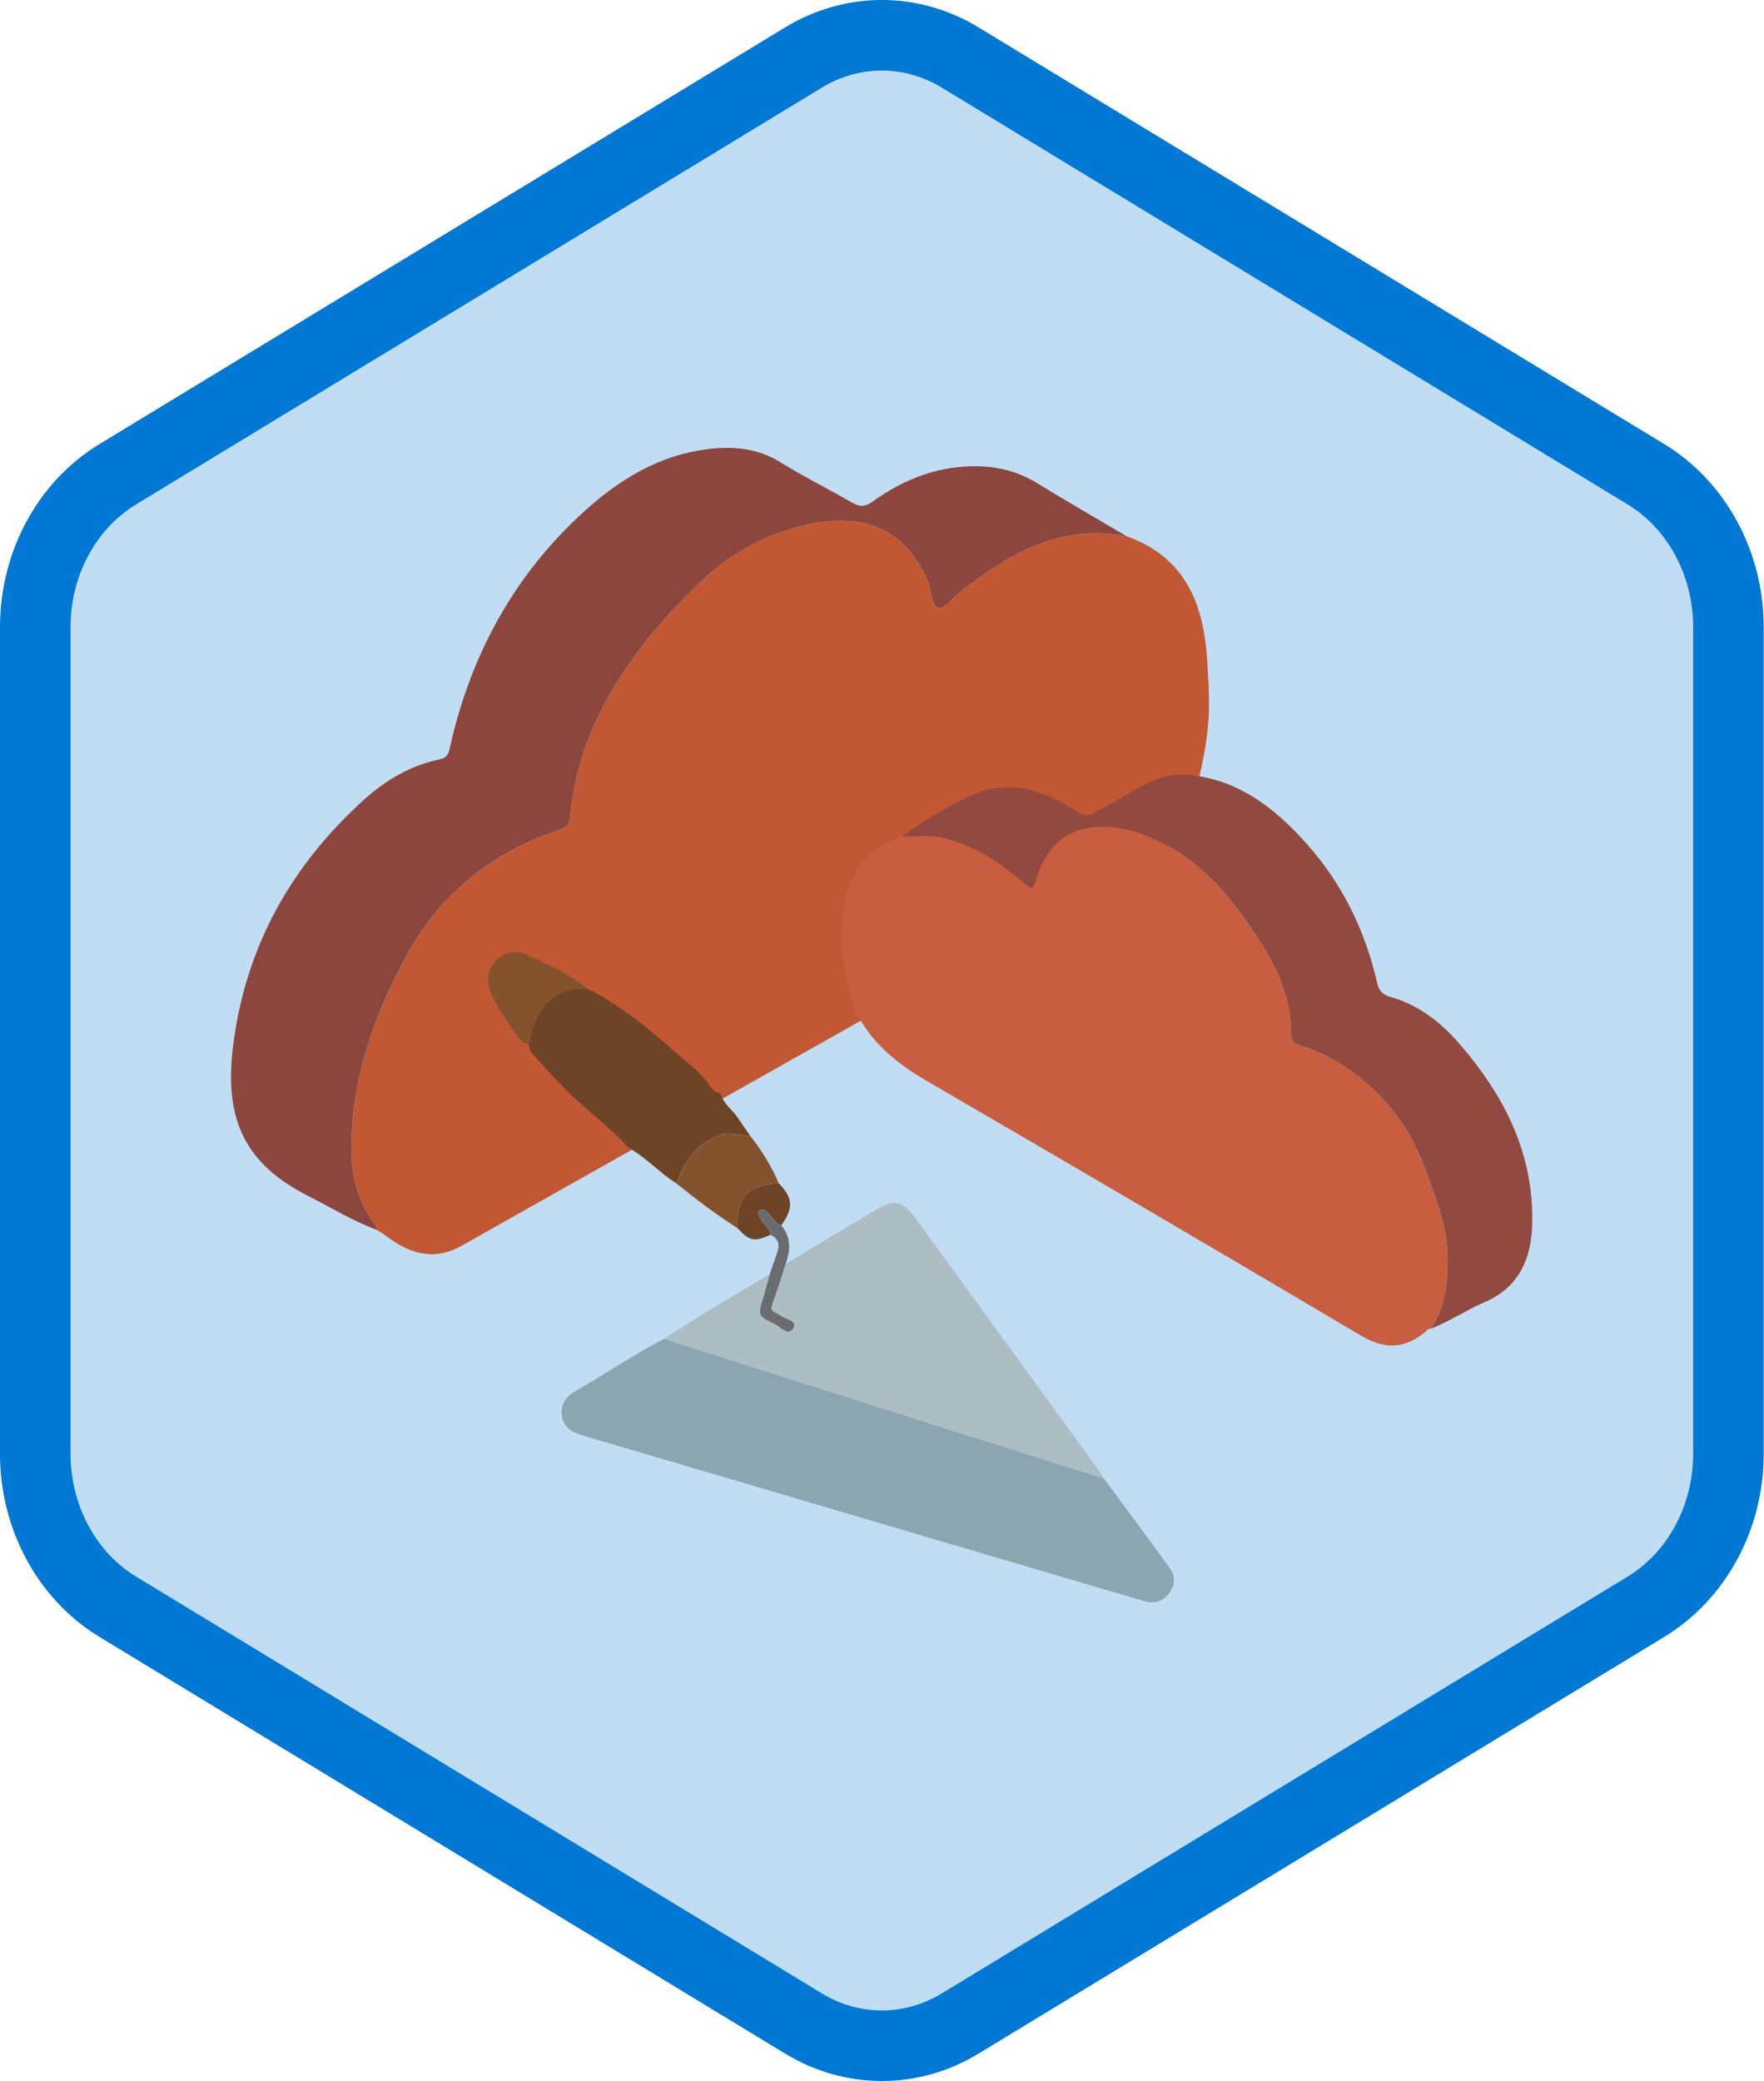
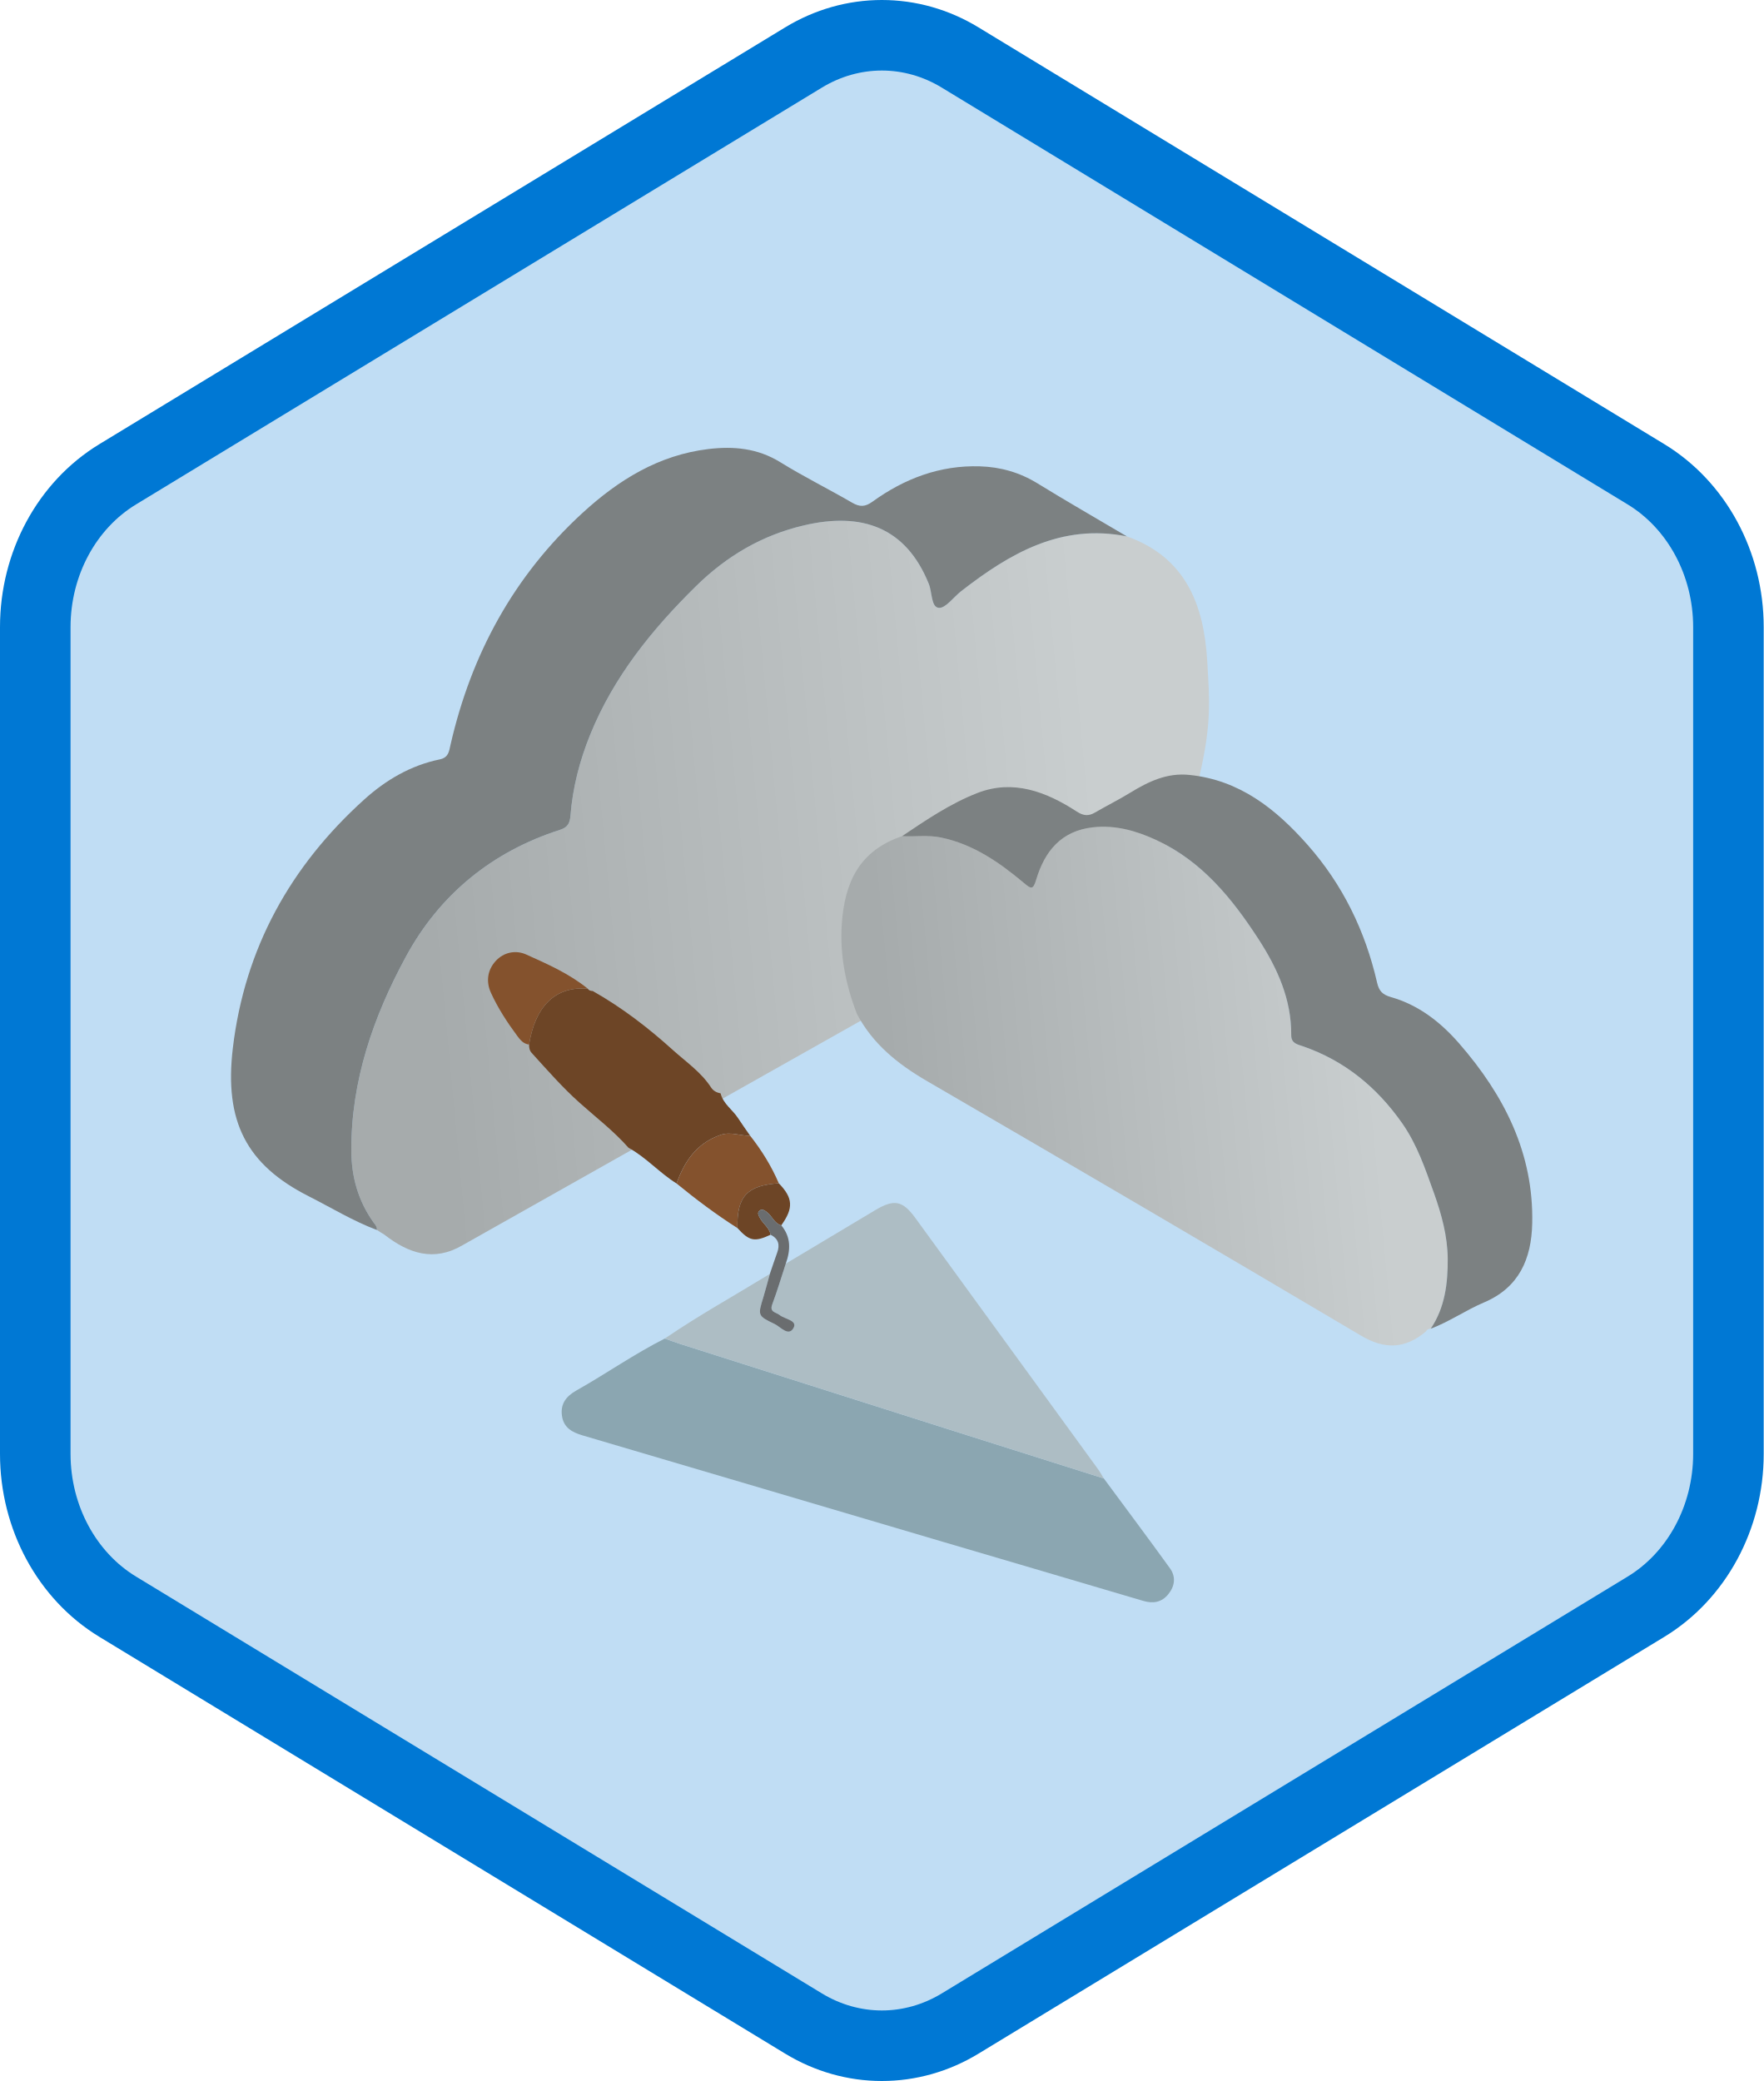
<svg xmlns="http://www.w3.org/2000/svg" width="100px" height="118px" viewBox="0 0 100 118" version="1.1">
-   <defs />
-   <g id="Badges-FINAL" stroke="none" stroke-width="1" fill="none" fill-rule="evenodd">
+   <defs>
+     <linearGradient x1="9.712%" y1="68.831%" x2="89.157%" y2="62.379%" id="linearGradient-1">
+       <stop stop-color="#A6ABAC" offset="0%" />
+       <stop stop-color="#C9CECF" offset="100%" />
+     </linearGradient>
+   </defs>
+   <g id="Badges" stroke="none" stroke-width="1" fill="none" fill-rule="evenodd">
    <g id="Cloud-Foundations" transform="translate(-578, -147)">
-       <g id="cloud-foundations" transform="translate(578, 147)">
+       <g id="Cloud-Foundations/cloud-foundations" transform="translate(578, 147)">
        <path d="M44.742,3.497 C46.374,2.499 48.187,2 50,2 C51.813,2 53.627,2.499 55.256,3.497 L92.591,26.332 C95.933,28.377 98,32.203 98,36.353 L98,81.647 C98,85.795 95.933,89.624 92.591,91.668 L55.256,114.505 C53.627,115.501 51.813,116 50,116 C48.187,116 46.374,115.501 44.742,114.505 L7.409,91.668 C4.066,89.624 2,85.795 2,81.647 L2,36.353 C2,32.203 4.066,28.377 7.409,26.332 L44.742,3.497 Z" id="Trophy-1" fill="#C0DDF4" />
        <g id="Brick" transform="translate(13, 24.78409)">
-           <path d="M13.226,45.824 C11.589,46.786 10.154,46.283 8.792,45.224 C8.722,45.181 8.652,45.138 8.581,45.095 C8.5,45.046 8.431,44.999 8.362,44.952 C8.393,44.769 8.264,44.651 8.168,44.515 C7.307,43.303 6.926,41.948 6.92,40.466 C6.905,36.497 8.173,32.853 10.021,29.452 C11.926,25.944 14.888,23.512 18.739,22.274 C19.189,22.129 19.31,21.903 19.345,21.46 C19.47,19.876 19.865,18.349 20.463,16.875 C21.795,13.592 23.96,10.917 26.463,8.454 C28.208,6.736 30.22,5.56 32.577,5.007 C35.865,4.235 38.366,5.107 39.664,8.324 C39.856,8.801 39.787,9.633 40.221,9.683 C40.604,9.726 41.061,9.077 41.491,8.741 C44.255,6.589 47.169,4.887 50.892,5.63 C54.211,6.812 55.257,9.482 55.446,12.672 C55.577,14.897 55.715,16.223 54.982,19.339 C54.493,21.416 53.803,22.786 52.912,23.451 L13.226,45.824 Z" id="Fill-2992" fill="#C15833" />
-           <path d="M50.892,5.63 C47.169,4.887 44.255,6.59 41.491,8.741 C41.061,9.077 40.604,9.725 40.222,9.682 C39.788,9.634 39.857,8.801 39.663,8.324 C38.366,5.107 35.866,4.235 32.577,5.007 C30.219,5.56 28.208,6.736 26.463,8.453 C23.96,10.916 21.795,13.592 20.462,16.876 C19.865,18.35 19.471,19.875 19.345,21.459 C19.309,21.903 19.19,22.13 18.739,22.274 C14.889,23.512 11.926,25.944 10.021,29.451 C8.173,32.853 6.904,36.497 6.92,40.466 C6.926,41.947 7.308,43.303 8.167,44.515 C8.265,44.65 8.393,44.769 8.366,44.959 C7.017,44.454 5.791,43.7 4.513,43.053 C0.973,41.261 -0.293,38.812 0.202,34.645 C0.874,28.994 3.461,24.331 7.658,20.545 C8.879,19.443 10.291,18.615 11.929,18.277 C12.435,18.173 12.46,17.822 12.543,17.453 C13.718,12.314 16.131,7.872 20.037,4.293 C22.069,2.431 24.351,1.017 27.162,0.679 C28.594,0.506 29.959,0.631 31.244,1.426 C32.567,2.245 33.968,2.937 35.315,3.72 C35.746,3.97 36.051,3.964 36.465,3.665 C38.278,2.354 40.291,1.588 42.562,1.659 C43.728,1.695 44.816,2.004 45.828,2.627 C47.499,3.655 49.202,4.632 50.892,5.63" id="Fill-2996" fill="#8D463D" />
+           <path d="M13.226,45.824 C11.589,46.786 10.154,46.283 8.792,45.224 C8.722,45.181 8.652,45.138 8.581,45.095 C8.5,45.046 8.431,44.999 8.362,44.952 C8.393,44.769 8.264,44.651 8.168,44.515 C7.307,43.303 6.926,41.948 6.92,40.466 C6.905,36.497 8.173,32.853 10.021,29.452 C11.926,25.944 14.888,23.512 18.739,22.274 C19.189,22.129 19.31,21.903 19.345,21.46 C19.47,19.876 19.865,18.349 20.463,16.875 C21.795,13.592 23.96,10.917 26.463,8.454 C28.208,6.736 30.22,5.56 32.577,5.007 C35.865,4.235 38.366,5.107 39.664,8.324 C39.856,8.801 39.787,9.633 40.221,9.683 C40.604,9.726 41.061,9.077 41.491,8.741 C44.255,6.589 47.169,4.887 50.892,5.63 C54.211,6.812 55.257,9.482 55.446,12.672 C55.577,14.897 55.715,16.223 54.982,19.339 C54.493,21.416 53.803,22.786 52.912,23.451 L13.226,45.824 Z" id="Fill-2992" fill="url(#linearGradient-1)" />
+           <path d="M50.892,5.63 C47.169,4.887 44.255,6.59 41.491,8.741 C41.061,9.077 40.604,9.725 40.222,9.682 C39.788,9.634 39.857,8.801 39.663,8.324 C38.366,5.107 35.866,4.235 32.577,5.007 C30.219,5.56 28.208,6.736 26.463,8.453 C23.96,10.916 21.795,13.592 20.462,16.876 C19.865,18.35 19.471,19.875 19.345,21.459 C19.309,21.903 19.19,22.13 18.739,22.274 C14.889,23.512 11.926,25.944 10.021,29.451 C8.173,32.853 6.904,36.497 6.92,40.466 C6.926,41.947 7.308,43.303 8.167,44.515 C8.265,44.65 8.393,44.769 8.366,44.959 C7.017,44.454 5.791,43.7 4.513,43.053 C0.973,41.261 -0.293,38.812 0.202,34.645 C0.874,28.994 3.461,24.331 7.658,20.545 C8.879,19.443 10.291,18.615 11.929,18.277 C12.435,18.173 12.46,17.822 12.543,17.453 C13.718,12.314 16.131,7.872 20.037,4.293 C22.069,2.431 24.351,1.017 27.162,0.679 C28.594,0.506 29.959,0.631 31.244,1.426 C32.567,2.245 33.968,2.937 35.315,3.72 C35.746,3.97 36.051,3.964 36.465,3.665 C38.278,2.354 40.291,1.588 42.562,1.659 C43.728,1.695 44.816,2.004 45.828,2.627 C47.499,3.655 49.202,4.632 50.892,5.63" id="Fill-2996" fill="#7C8182" />
        </g>
        <g id="Brick" transform="translate(47, 43.78409)">
-           <path d="M1.585,13.708 C0.952,12.059 0.605,10.353 0.73,8.587 C0.896,6.253 1.71,4.456 4.146,3.63 C4.886,3.669 5.63,3.553 6.368,3.708 C8.189,4.092 9.661,5.113 11.045,6.275 C11.452,6.616 11.572,6.701 11.752,6.097 C12.228,4.495 13.162,3.332 14.961,3.128 C16.244,2.983 17.437,3.327 18.57,3.852 C21.149,5.048 22.867,7.169 24.362,9.477 C25.426,11.118 26.229,12.884 26.211,14.908 C26.207,15.376 26.55,15.431 26.863,15.539 C29.236,16.356 31.069,17.863 32.5,19.903 C33.353,21.12 33.817,22.508 34.309,23.881 C34.737,25.077 35.075,26.318 35.085,27.586 C35.096,28.969 34.933,30.355 34.12,31.559 L34.122,31.558 C33.998,31.556 33.904,31.605 33.845,31.718 C32.677,32.7 31.525,32.755 30.169,31.952 C21.989,27.107 13.786,22.297 5.565,17.519 C3.909,16.557 2.489,15.421 1.585,13.708" id="Fill-2994" fill="#C85D40" />
-           <path d="M34.12,31.559 C34.933,30.355 35.095,28.97 35.085,27.586 C35.075,26.318 34.736,25.076 34.309,23.88 C33.817,22.507 33.353,21.121 32.5,19.904 C31.068,17.863 29.235,16.356 26.862,15.539 C26.55,15.431 26.207,15.376 26.211,14.908 C26.229,12.885 25.425,11.118 24.362,9.477 C22.866,7.168 21.148,5.048 18.57,3.853 C17.436,3.327 16.244,2.984 14.962,3.128 C13.161,3.332 12.229,4.494 11.751,6.097 C11.572,6.701 11.452,6.617 11.045,6.275 C9.661,5.113 8.188,4.092 6.368,3.709 C5.629,3.552 4.886,3.668 4.146,3.63 C5.512,2.71 6.894,1.774 8.421,1.181 C10.448,0.394 12.324,1.112 14.047,2.231 C14.432,2.481 14.715,2.505 15.087,2.288 C15.748,1.903 16.436,1.564 17.087,1.163 C18.123,0.528 19.185,0.02 20.448,0.158 C23.289,0.448 25.342,2.088 27.139,4.122 C29.13,6.373 30.407,9.006 31.077,11.925 C31.189,12.418 31.388,12.618 31.876,12.758 C33.442,13.205 34.689,14.183 35.74,15.392 C38.281,18.314 39.964,21.608 39.875,25.591 C39.831,27.585 39.139,29.226 37.136,30.071 C36.105,30.508 35.175,31.164 34.12,31.559" id="Fill-2998" fill="#92493F" />
+           <path d="M1.585,13.708 C0.952,12.059 0.605,10.353 0.73,8.587 C0.896,6.253 1.71,4.456 4.146,3.63 C4.886,3.669 5.63,3.553 6.368,3.708 C8.189,4.092 9.661,5.113 11.045,6.275 C11.452,6.616 11.572,6.701 11.752,6.097 C12.228,4.495 13.162,3.332 14.961,3.128 C16.244,2.983 17.437,3.327 18.57,3.852 C21.149,5.048 22.867,7.169 24.362,9.477 C25.426,11.118 26.229,12.884 26.211,14.908 C26.207,15.376 26.55,15.431 26.863,15.539 C29.236,16.356 31.069,17.863 32.5,19.903 C33.353,21.12 33.817,22.508 34.309,23.881 C34.737,25.077 35.075,26.318 35.085,27.586 C35.096,28.969 34.933,30.355 34.12,31.559 L34.122,31.558 C33.998,31.556 33.904,31.605 33.845,31.718 C32.677,32.7 31.525,32.755 30.169,31.952 C21.989,27.107 13.786,22.297 5.565,17.519 C3.909,16.557 2.489,15.421 1.585,13.708" id="Fill-2994" fill="url(#linearGradient-1)" />
+           <path d="M34.12,31.559 C34.933,30.355 35.095,28.97 35.085,27.586 C35.075,26.318 34.736,25.076 34.309,23.88 C33.817,22.507 33.353,21.121 32.5,19.904 C31.068,17.863 29.235,16.356 26.862,15.539 C26.55,15.431 26.207,15.376 26.211,14.908 C26.229,12.885 25.425,11.118 24.362,9.477 C22.866,7.168 21.148,5.048 18.57,3.853 C17.436,3.327 16.244,2.984 14.962,3.128 C13.161,3.332 12.229,4.494 11.751,6.097 C11.572,6.701 11.452,6.617 11.045,6.275 C9.661,5.113 8.188,4.092 6.368,3.709 C5.629,3.552 4.886,3.668 4.146,3.63 C5.512,2.71 6.894,1.774 8.421,1.181 C10.448,0.394 12.324,1.112 14.047,2.231 C14.432,2.481 14.715,2.505 15.087,2.288 C15.748,1.903 16.436,1.564 17.087,1.163 C18.123,0.528 19.185,0.02 20.448,0.158 C23.289,0.448 25.342,2.088 27.139,4.122 C29.13,6.373 30.407,9.006 31.077,11.925 C31.189,12.418 31.388,12.618 31.876,12.758 C33.442,13.205 34.689,14.183 35.74,15.392 C38.281,18.314 39.964,21.608 39.875,25.591 C39.831,27.585 39.139,29.226 37.136,30.071 C36.105,30.508 35.175,31.164 34.12,31.559" id="Fill-2998" fill="#7C8182" />
        </g>
        <g id="Tool" transform="translate(27, 53.78409)">
          <path d="M35.586,30.05 C36.838,31.747 38.102,33.434 39.336,35.144 C39.681,35.622 39.614,36.154 39.244,36.61 C38.871,37.071 38.389,37.161 37.821,36.992 C34.031,35.868 30.237,34.757 26.447,33.638 C19.646,31.63 12.847,29.616 6.044,27.612 C5.458,27.439 4.967,27.188 4.865,26.514 C4.76,25.821 5.103,25.387 5.681,25.061 C7.369,24.109 8.962,22.991 10.695,22.116 C10.988,22.22 11.28,22.331 11.576,22.426 C16.864,24.111 22.154,25.793 27.444,27.474 C30.157,28.336 32.871,29.191 35.586,30.05" id="Fill-3000" fill="#8BA6B1" />
          <path d="M35.586,30.05 C32.871,29.191 30.157,28.336 27.444,27.474 C22.154,25.793 16.864,24.111 11.576,22.426 C11.28,22.331 10.988,22.22 10.695,22.116 C12.62,20.8 14.661,19.67 16.648,18.454 C16.527,18.89 16.416,19.331 16.283,19.765 C15.964,20.807 15.949,20.827 16.919,21.291 C17.259,21.454 17.721,22.039 18,21.501 C18.218,21.078 17.488,21.02 17.197,20.78 C17.004,20.621 16.615,20.633 16.785,20.179 C17.069,19.419 17.299,18.641 17.552,17.87 C19.235,16.864 20.919,15.86 22.6,14.85 C23.689,14.196 24.17,14.279 24.9,15.282 C28.35,20.022 31.798,24.764 35.245,29.507 C35.37,29.68 35.472,29.868 35.586,30.05" id="Fill-3002" fill="#ADBDC4" />
          <path d="M8.634,11.296 C7.8,10.349 6.796,9.582 5.861,8.745 C4.88,7.868 4.021,6.882 3.14,5.913 C3.019,5.779 2.999,5.615 2.997,5.445 C3.335,3.353 4.413,2.13 6.321,2.274 L6.319,2.272 C6.385,2.378 6.489,2.407 6.605,2.408 C8.249,3.337 9.74,4.482 11.135,5.742 C11.888,6.424 12.752,7.005 13.32,7.884 C13.438,8.066 13.635,8.173 13.857,8.214 C14.006,8.814 14.541,9.141 14.853,9.627 C15.069,9.963 15.306,10.286 15.532,10.614 C14.971,10.634 14.439,10.367 13.845,10.573 C12.498,11.042 11.811,12.065 11.359,13.322 C10.394,12.724 9.637,11.844 8.634,11.296" id="Fill-3004" fill="#6D4526" />
          <path d="M11.359,13.322 C11.811,12.065 12.498,11.042 13.845,10.572 C14.439,10.366 14.971,10.635 15.532,10.614 C16.187,11.446 16.74,12.338 17.157,13.313 C15.358,13.43 14.775,14.06 14.812,15.852 C13.606,15.084 12.465,14.227 11.359,13.322" id="Fill-3006" fill="#84522D" />
          <path d="M14.812,15.851 C14.775,14.06 15.357,13.43 17.157,13.313 C17.967,14.147 18,14.715 17.297,15.698 C16.895,15.587 16.779,15.162 16.474,14.94 C16.353,14.852 16.221,14.753 16.089,14.845 C15.908,14.969 16.005,15.126 16.088,15.281 C16.266,15.614 16.622,15.831 16.692,16.23 C15.78,16.652 15.489,16.594 14.812,15.851" id="Fill-3008" fill="#6D4526" />
          <path d="M16.692,16.23 C16.622,15.831 16.266,15.614 16.088,15.281 C16.005,15.126 15.908,14.969 16.088,14.845 C16.221,14.753 16.353,14.852 16.474,14.94 C16.779,15.161 16.895,15.586 17.298,15.699 C17.859,16.366 17.826,17.105 17.552,17.87 C17.299,18.64 17.069,19.42 16.785,20.178 C16.615,20.632 17.004,20.621 17.198,20.779 C17.489,21.019 18.218,21.078 18,21.501 C17.722,22.038 17.259,21.455 16.919,21.291 C15.949,20.827 15.964,20.806 16.284,19.764 C16.416,19.331 16.527,18.891 16.649,18.454 C16.788,18.05 16.92,17.644 17.066,17.242 C17.231,16.793 17.133,16.451 16.692,16.23" id="Fill-3010" fill="#6A6D6F" />
          <path d="M6.321,2.274 C4.413,2.129 3.335,3.353 2.997,5.445 C2.676,5.412 2.488,5.171 2.324,4.95 C1.755,4.183 1.232,3.381 0.836,2.511 C0.542,1.866 0.644,1.209 1.108,0.705 C1.56,0.214 2.23,0.07 2.829,0.337 C4.044,0.882 5.271,1.424 6.321,2.274" id="Fill-3018" fill="#84522D" />
        </g>
        <g id="Azure-Hex-Border" stroke="#0078D4" stroke-width="4">
          <path d="M45.562,3.258 L6.673,26.894 C3.797,28.643 2,31.951 2,35.558 L2,82.442 C2,86.049 3.798,89.359 6.673,91.106 L45.561,114.742 C46.929,115.572 48.455,116 50,116 C51.546,116 53.072,115.572 54.436,114.743 L93.327,91.106 C96.202,89.358 98,86.048 98,82.442 L98,35.558 C98,31.952 96.203,28.644 93.327,26.894 L54.435,3.258 C53.072,2.428 51.546,2 50,2 C48.454,2 46.929,2.428 45.562,3.258 Z M45.562,3.258 C45.562,3.258 45.562,3.258 45.562,3.258 L45.562,3.258 L45.562,3.258 Z" />
        </g>
      </g>
    </g>
  </g>
</svg>
